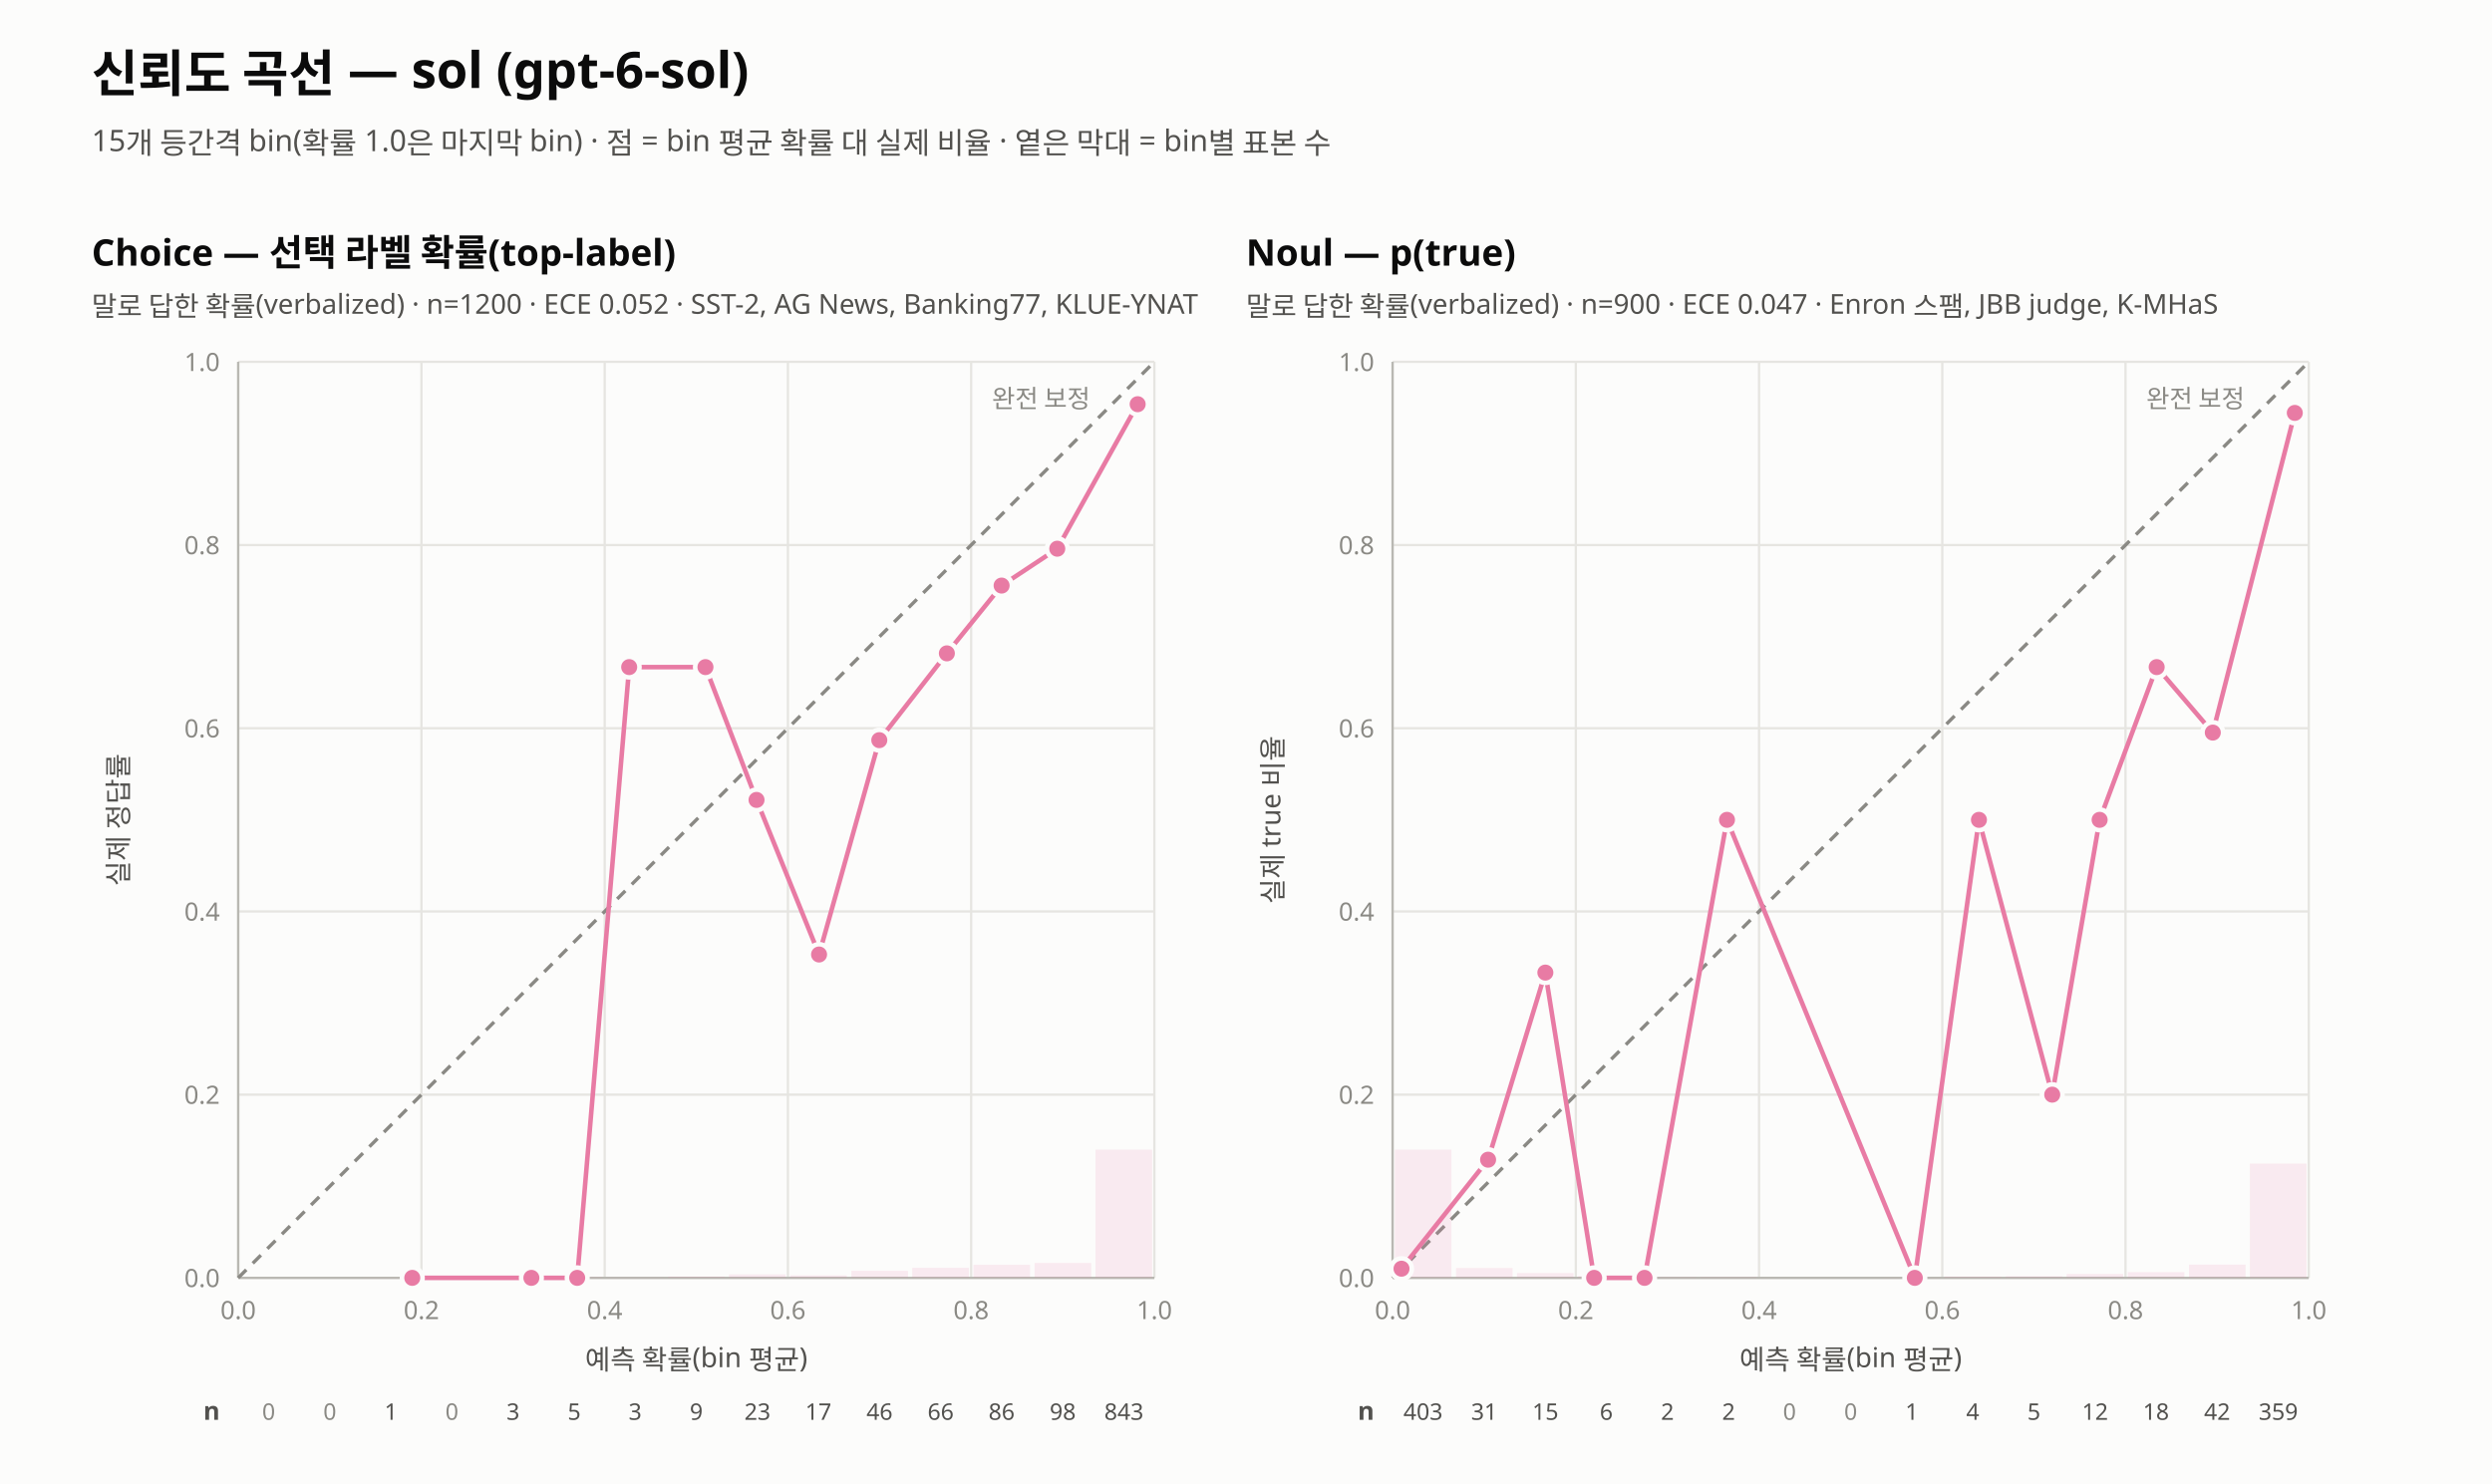
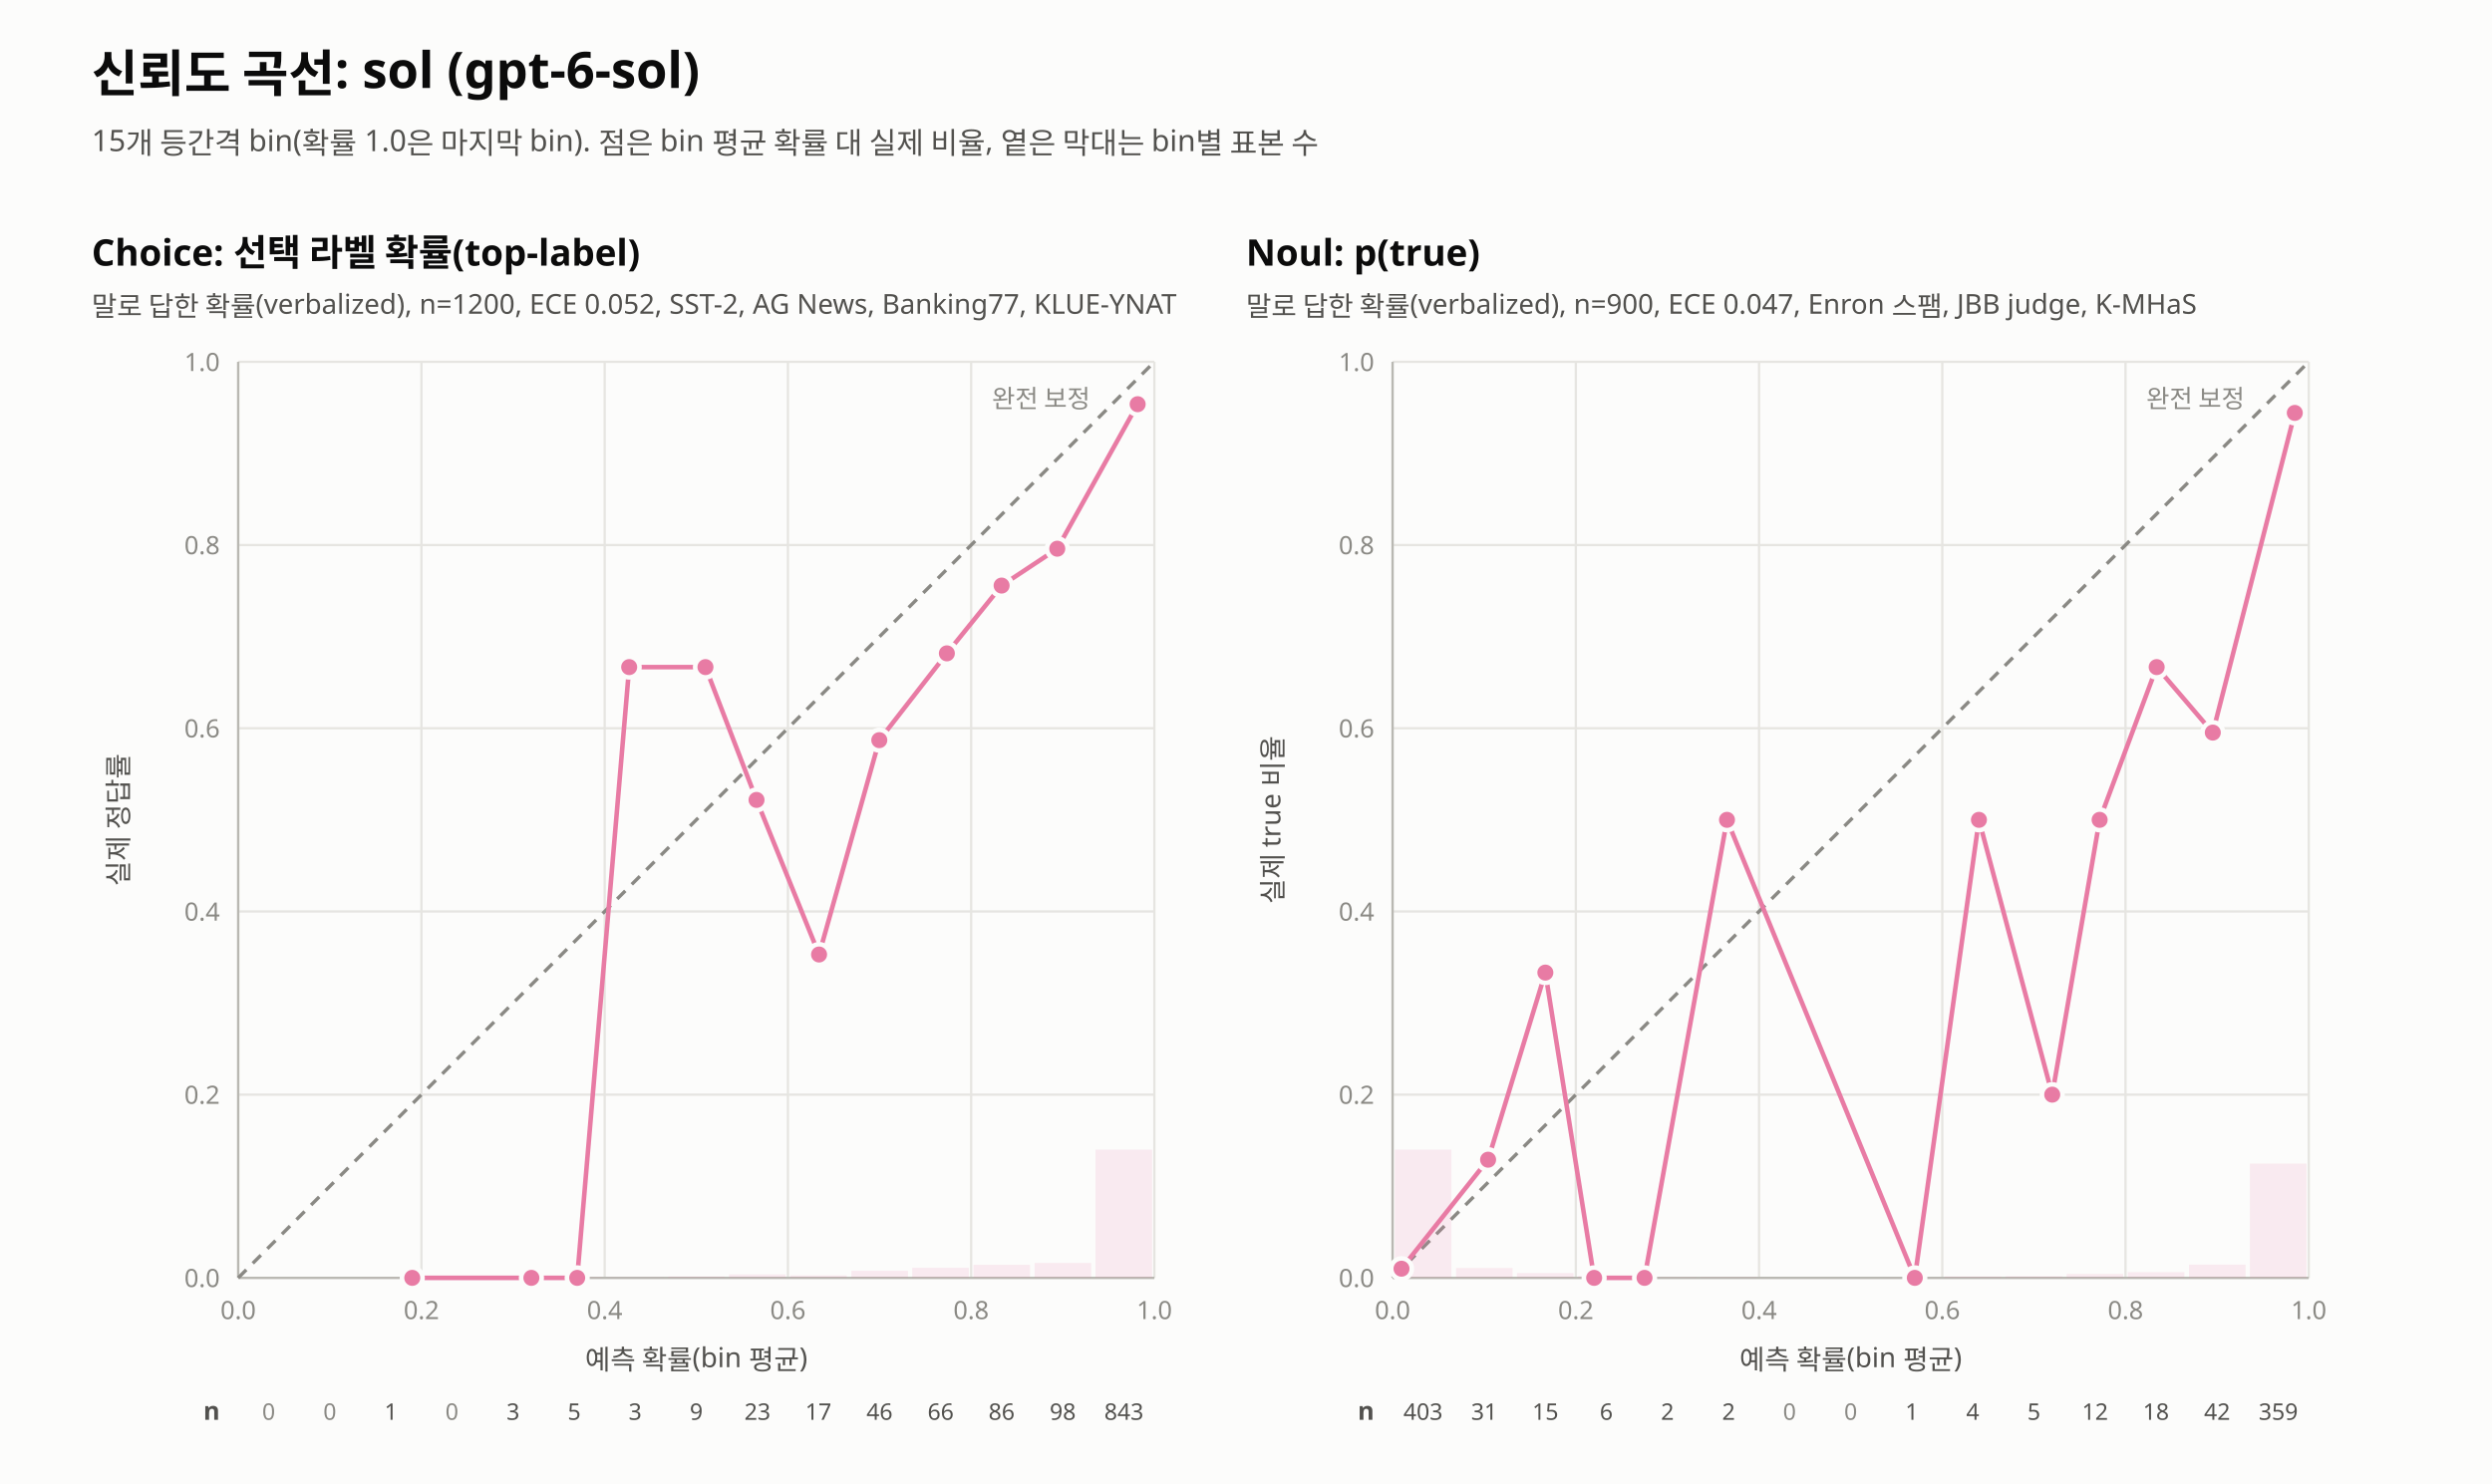
<svg xmlns="http://www.w3.org/2000/svg" width="1088" height="648" viewBox="0 0 1088 648">
  <rect width="1088" height="648" fill="#fcfcfb" />
-   <text x="40" y="40" font-family="Pretendard" font-size="22" font-weight="700" fill="#0b0b0b" text-anchor="start">신뢰도 곡선 — sol (gpt-6-sol)</text>
-   <text x="40" y="66" font-family="Pretendard" font-size="13" font-weight="400" fill="#52514e" text-anchor="start">15개 등간격 bin(확률 1.0은 마지막 bin) · 점 = bin 평균 확률 대 실제 비율 · 옅은 막대 = bin별 표본 수</text>
-   <text x="40" y="116" font-family="Pretendard" font-size="16" font-weight="700" fill="#0b0b0b" text-anchor="start">Choice — 선택 라벨 확률(top-label)</text>
-   <text x="40" y="138" font-family="Pretendard" font-size="12" font-weight="400" fill="#52514e" text-anchor="start">말로 답한 확률(verbalized) · n=1200 · ECE 0.052 · SST-2, AG News, Banking77, KLUE-YNAT</text>
+   <text x="40" y="40" font-family="Pretendard" font-size="22" font-weight="700" fill="#0b0b0b" text-anchor="start">신뢰도 곡선: sol (gpt-6-sol)</text>
+   <text x="40" y="66" font-family="Pretendard" font-size="13" font-weight="400" fill="#52514e" text-anchor="start">15개 등간격 bin(확률 1.0은 마지막 bin). 점은 bin 평균 확률 대 실제 비율, 옅은 막대는 bin별 표본 수</text>
+   <text x="40" y="116" font-family="Pretendard" font-size="16" font-weight="700" fill="#0b0b0b" text-anchor="start">Choice: 선택 라벨 확률(top-label)</text>
+   <text x="40" y="138" font-family="Pretendard" font-size="12" font-weight="400" fill="#52514e" text-anchor="start">말로 답한 확률(verbalized), n=1200, ECE 0.052, SST-2, AG News, Banking77, KLUE-YNAT</text>
  <line x1="104" y1="558" x2="504" y2="558" stroke="#e6e5e1" stroke-width="1" />
  <line x1="104" y1="158" x2="104" y2="558" stroke="#e6e5e1" stroke-width="1" />
  <text x="96" y="562" font-family="Pretendard" font-size="11" font-weight="400" fill="#8a8984" text-anchor="end">0.0</text>
  <text x="104" y="576" font-family="Pretendard" font-size="11" font-weight="400" fill="#8a8984" text-anchor="middle">0.0</text>
  <line x1="104" y1="478" x2="504" y2="478" stroke="#e6e5e1" stroke-width="1" />
  <line x1="184" y1="158" x2="184" y2="558" stroke="#e6e5e1" stroke-width="1" />
  <text x="96" y="482" font-family="Pretendard" font-size="11" font-weight="400" fill="#8a8984" text-anchor="end">0.2</text>
  <text x="184" y="576" font-family="Pretendard" font-size="11" font-weight="400" fill="#8a8984" text-anchor="middle">0.2</text>
  <line x1="104" y1="398" x2="504" y2="398" stroke="#e6e5e1" stroke-width="1" />
  <line x1="264" y1="158" x2="264" y2="558" stroke="#e6e5e1" stroke-width="1" />
  <text x="96" y="402" font-family="Pretendard" font-size="11" font-weight="400" fill="#8a8984" text-anchor="end">0.4</text>
  <text x="264" y="576" font-family="Pretendard" font-size="11" font-weight="400" fill="#8a8984" text-anchor="middle">0.4</text>
  <line x1="104" y1="318" x2="504" y2="318" stroke="#e6e5e1" stroke-width="1" />
  <line x1="344" y1="158" x2="344" y2="558" stroke="#e6e5e1" stroke-width="1" />
  <text x="96" y="322" font-family="Pretendard" font-size="11" font-weight="400" fill="#8a8984" text-anchor="end">0.6</text>
  <text x="344" y="576" font-family="Pretendard" font-size="11" font-weight="400" fill="#8a8984" text-anchor="middle">0.6</text>
  <line x1="104" y1="238" x2="504" y2="238" stroke="#e6e5e1" stroke-width="1" />
  <line x1="424" y1="158" x2="424" y2="558" stroke="#e6e5e1" stroke-width="1" />
  <text x="96" y="242" font-family="Pretendard" font-size="11" font-weight="400" fill="#8a8984" text-anchor="end">0.8</text>
  <text x="424" y="576" font-family="Pretendard" font-size="11" font-weight="400" fill="#8a8984" text-anchor="middle">0.8</text>
  <line x1="104" y1="158" x2="504" y2="158" stroke="#e6e5e1" stroke-width="1" />
  <line x1="504" y1="158" x2="504" y2="558" stroke="#e6e5e1" stroke-width="1" />
  <text x="96" y="162" font-family="Pretendard" font-size="11" font-weight="400" fill="#8a8984" text-anchor="end">1.0</text>
  <text x="504" y="576" font-family="Pretendard" font-size="11" font-weight="400" fill="#8a8984" text-anchor="middle">1.0</text>
  <line x1="104" y1="558" x2="504" y2="558" stroke="#b9b8b2" stroke-width="1" />
  <line x1="104" y1="158" x2="104" y2="558" stroke="#b9b8b2" stroke-width="1" />
  <line x1="104" y1="558" x2="504" y2="158" stroke="#8a8984" stroke-width="1.5" stroke-dasharray="5 4" />
  <text x="476" y="178" font-family="Pretendard" font-size="11" font-weight="400" fill="#8a8984" text-anchor="end">완전 보정</text>
  <text x="304" y="598" font-family="Pretendard" font-size="12" font-weight="400" fill="#52514e" text-anchor="middle">예측 확률(bin 평균)</text>
  <text x="56" y="358" font-family="Pretendard" font-size="12" font-weight="400" fill="#52514e" text-anchor="middle" transform="rotate(-90 56 358)">실제 정답률</text>
  <text x="96" y="620" font-family="Pretendard" font-size="11" font-weight="600" fill="#52514e" text-anchor="end">n</text>
  <text x="117.3" y="620" font-family="Pretendard" font-size="10" font-weight="400" fill="#8a8984" text-anchor="middle">0</text>
  <text x="144" y="620" font-family="Pretendard" font-size="10" font-weight="400" fill="#8a8984" text-anchor="middle">0</text>
  <text x="170.7" y="620" font-family="Pretendard" font-size="10" font-weight="400" fill="#52514e" text-anchor="middle">1</text>
  <rect x="158.3" y="557.9" width="24.7" height="0.1" fill="#e87ba4" fill-opacity="0.14" />
  <text x="197.3" y="620" font-family="Pretendard" font-size="10" font-weight="400" fill="#8a8984" text-anchor="middle">0</text>
  <text x="224" y="620" font-family="Pretendard" font-size="10" font-weight="400" fill="#52514e" text-anchor="middle">3</text>
  <rect x="211.7" y="557.8" width="24.7" height="0.2" fill="#e87ba4" fill-opacity="0.14" />
  <text x="250.7" y="620" font-family="Pretendard" font-size="10" font-weight="400" fill="#52514e" text-anchor="middle">5</text>
  <rect x="238.3" y="557.7" width="24.7" height="0.3" fill="#e87ba4" fill-opacity="0.14" />
  <text x="277.3" y="620" font-family="Pretendard" font-size="10" font-weight="400" fill="#52514e" text-anchor="middle">3</text>
  <rect x="265" y="557.8" width="24.7" height="0.2" fill="#e87ba4" fill-opacity="0.14" />
  <text x="304" y="620" font-family="Pretendard" font-size="10" font-weight="400" fill="#52514e" text-anchor="middle">9</text>
  <rect x="291.7" y="557.4" width="24.7" height="0.6" fill="#e87ba4" fill-opacity="0.14" />
  <text x="330.7" y="620" font-family="Pretendard" font-size="10" font-weight="400" fill="#52514e" text-anchor="middle">23</text>
  <rect x="318.3" y="556.5" width="24.7" height="1.5" fill="#e87ba4" fill-opacity="0.14" />
  <text x="357.3" y="620" font-family="Pretendard" font-size="10" font-weight="400" fill="#52514e" text-anchor="middle">17</text>
  <rect x="345" y="556.9" width="24.7" height="1.1" fill="#e87ba4" fill-opacity="0.14" />
  <text x="384" y="620" font-family="Pretendard" font-size="10" font-weight="400" fill="#52514e" text-anchor="middle">46</text>
  <rect x="371.7" y="554.9" width="24.7" height="3.1" fill="#e87ba4" fill-opacity="0.14" />
  <text x="410.7" y="620" font-family="Pretendard" font-size="10" font-weight="400" fill="#52514e" text-anchor="middle">66</text>
  <rect x="398.3" y="553.6" width="24.7" height="4.4" fill="#e87ba4" fill-opacity="0.14" />
  <text x="437.3" y="620" font-family="Pretendard" font-size="10" font-weight="400" fill="#52514e" text-anchor="middle">86</text>
  <rect x="425" y="552.3" width="24.7" height="5.7" fill="#e87ba4" fill-opacity="0.14" />
  <text x="464" y="620" font-family="Pretendard" font-size="10" font-weight="400" fill="#52514e" text-anchor="middle">98</text>
  <rect x="451.7" y="551.5" width="24.7" height="6.5" fill="#e87ba4" fill-opacity="0.14" />
  <text x="490.7" y="620" font-family="Pretendard" font-size="10" font-weight="400" fill="#52514e" text-anchor="middle">843</text>
  <rect x="478.3" y="502" width="24.7" height="56" fill="#e87ba4" fill-opacity="0.14" />
  <polyline points="180,558 232,558 252,558 274.7,291.3 308,291.3 330.3,349.3 357.6,416.8 383.9,323.2 413.4,285.3 437.3,255.7 461.6,239.6 496.7,176.5" fill="none" stroke="#e87ba4" stroke-width="2" />
  <circle cx="180" cy="558" r="4.5" fill="#e87ba4" stroke="#fcfcfb" stroke-width="2" />
  <circle cx="232" cy="558" r="4.5" fill="#e87ba4" stroke="#fcfcfb" stroke-width="2" />
  <circle cx="252" cy="558" r="4.5" fill="#e87ba4" stroke="#fcfcfb" stroke-width="2" />
  <circle cx="274.7" cy="291.3" r="4.5" fill="#e87ba4" stroke="#fcfcfb" stroke-width="2" />
  <circle cx="308" cy="291.3" r="4.5" fill="#e87ba4" stroke="#fcfcfb" stroke-width="2" />
  <circle cx="330.3" cy="349.3" r="4.5" fill="#e87ba4" stroke="#fcfcfb" stroke-width="2" />
  <circle cx="357.6" cy="416.8" r="4.5" fill="#e87ba4" stroke="#fcfcfb" stroke-width="2" />
  <circle cx="383.9" cy="323.2" r="4.5" fill="#e87ba4" stroke="#fcfcfb" stroke-width="2" />
  <circle cx="413.4" cy="285.3" r="4.5" fill="#e87ba4" stroke="#fcfcfb" stroke-width="2" />
  <circle cx="437.3" cy="255.7" r="4.5" fill="#e87ba4" stroke="#fcfcfb" stroke-width="2" />
  <circle cx="461.6" cy="239.6" r="4.5" fill="#e87ba4" stroke="#fcfcfb" stroke-width="2" />
  <circle cx="496.7" cy="176.5" r="4.5" fill="#e87ba4" stroke="#fcfcfb" stroke-width="2" />
-   <text x="544" y="116" font-family="Pretendard" font-size="16" font-weight="700" fill="#0b0b0b" text-anchor="start">Noul — p(true)</text>
-   <text x="544" y="138" font-family="Pretendard" font-size="12" font-weight="400" fill="#52514e" text-anchor="start">말로 답한 확률(verbalized) · n=900 · ECE 0.047 · Enron 스팸, JBB judge, K-MHaS</text>
+   <text x="544" y="116" font-family="Pretendard" font-size="16" font-weight="700" fill="#0b0b0b" text-anchor="start">Noul: p(true)</text>
+   <text x="544" y="138" font-family="Pretendard" font-size="12" font-weight="400" fill="#52514e" text-anchor="start">말로 답한 확률(verbalized), n=900, ECE 0.047, Enron 스팸, JBB judge, K-MHaS</text>
  <line x1="608" y1="558" x2="1008" y2="558" stroke="#e6e5e1" stroke-width="1" />
  <line x1="608" y1="158" x2="608" y2="558" stroke="#e6e5e1" stroke-width="1" />
  <text x="600" y="562" font-family="Pretendard" font-size="11" font-weight="400" fill="#8a8984" text-anchor="end">0.0</text>
  <text x="608" y="576" font-family="Pretendard" font-size="11" font-weight="400" fill="#8a8984" text-anchor="middle">0.0</text>
  <line x1="608" y1="478" x2="1008" y2="478" stroke="#e6e5e1" stroke-width="1" />
  <line x1="688" y1="158" x2="688" y2="558" stroke="#e6e5e1" stroke-width="1" />
  <text x="600" y="482" font-family="Pretendard" font-size="11" font-weight="400" fill="#8a8984" text-anchor="end">0.2</text>
  <text x="688" y="576" font-family="Pretendard" font-size="11" font-weight="400" fill="#8a8984" text-anchor="middle">0.2</text>
  <line x1="608" y1="398" x2="1008" y2="398" stroke="#e6e5e1" stroke-width="1" />
  <line x1="768" y1="158" x2="768" y2="558" stroke="#e6e5e1" stroke-width="1" />
  <text x="600" y="402" font-family="Pretendard" font-size="11" font-weight="400" fill="#8a8984" text-anchor="end">0.4</text>
  <text x="768" y="576" font-family="Pretendard" font-size="11" font-weight="400" fill="#8a8984" text-anchor="middle">0.4</text>
  <line x1="608" y1="318" x2="1008" y2="318" stroke="#e6e5e1" stroke-width="1" />
  <line x1="848" y1="158" x2="848" y2="558" stroke="#e6e5e1" stroke-width="1" />
  <text x="600" y="322" font-family="Pretendard" font-size="11" font-weight="400" fill="#8a8984" text-anchor="end">0.6</text>
  <text x="848" y="576" font-family="Pretendard" font-size="11" font-weight="400" fill="#8a8984" text-anchor="middle">0.6</text>
  <line x1="608" y1="238" x2="1008" y2="238" stroke="#e6e5e1" stroke-width="1" />
  <line x1="928" y1="158" x2="928" y2="558" stroke="#e6e5e1" stroke-width="1" />
  <text x="600" y="242" font-family="Pretendard" font-size="11" font-weight="400" fill="#8a8984" text-anchor="end">0.8</text>
  <text x="928" y="576" font-family="Pretendard" font-size="11" font-weight="400" fill="#8a8984" text-anchor="middle">0.8</text>
  <line x1="608" y1="158" x2="1008" y2="158" stroke="#e6e5e1" stroke-width="1" />
  <line x1="1008" y1="158" x2="1008" y2="558" stroke="#e6e5e1" stroke-width="1" />
  <text x="600" y="162" font-family="Pretendard" font-size="11" font-weight="400" fill="#8a8984" text-anchor="end">1.0</text>
  <text x="1008" y="576" font-family="Pretendard" font-size="11" font-weight="400" fill="#8a8984" text-anchor="middle">1.0</text>
  <line x1="608" y1="558" x2="1008" y2="558" stroke="#b9b8b2" stroke-width="1" />
  <line x1="608" y1="158" x2="608" y2="558" stroke="#b9b8b2" stroke-width="1" />
  <line x1="608" y1="558" x2="1008" y2="158" stroke="#8a8984" stroke-width="1.5" stroke-dasharray="5 4" />
  <text x="980" y="178" font-family="Pretendard" font-size="11" font-weight="400" fill="#8a8984" text-anchor="end">완전 보정</text>
  <text x="808" y="598" font-family="Pretendard" font-size="12" font-weight="400" fill="#52514e" text-anchor="middle">예측 확률(bin 평균)</text>
  <text x="560" y="358" font-family="Pretendard" font-size="12" font-weight="400" fill="#52514e" text-anchor="middle" transform="rotate(-90 560 358)">실제 true 비율</text>
  <text x="600" y="620" font-family="Pretendard" font-size="11" font-weight="600" fill="#52514e" text-anchor="end">n</text>
  <text x="621.3" y="620" font-family="Pretendard" font-size="10" font-weight="400" fill="#52514e" text-anchor="middle">403</text>
  <rect x="609" y="502" width="24.7" height="56" fill="#e87ba4" fill-opacity="0.14" />
  <text x="648" y="620" font-family="Pretendard" font-size="10" font-weight="400" fill="#52514e" text-anchor="middle">31</text>
  <rect x="635.7" y="553.7" width="24.7" height="4.3" fill="#e87ba4" fill-opacity="0.14" />
  <text x="674.7" y="620" font-family="Pretendard" font-size="10" font-weight="400" fill="#52514e" text-anchor="middle">15</text>
  <rect x="662.3" y="555.9" width="24.7" height="2.1" fill="#e87ba4" fill-opacity="0.14" />
  <text x="701.3" y="620" font-family="Pretendard" font-size="10" font-weight="400" fill="#52514e" text-anchor="middle">6</text>
  <rect x="689" y="557.2" width="24.7" height="0.8" fill="#e87ba4" fill-opacity="0.14" />
  <text x="728" y="620" font-family="Pretendard" font-size="10" font-weight="400" fill="#52514e" text-anchor="middle">2</text>
  <rect x="715.7" y="557.7" width="24.7" height="0.3" fill="#e87ba4" fill-opacity="0.14" />
  <text x="754.7" y="620" font-family="Pretendard" font-size="10" font-weight="400" fill="#52514e" text-anchor="middle">2</text>
  <rect x="742.3" y="557.7" width="24.7" height="0.3" fill="#e87ba4" fill-opacity="0.14" />
  <text x="781.3" y="620" font-family="Pretendard" font-size="10" font-weight="400" fill="#8a8984" text-anchor="middle">0</text>
  <text x="808" y="620" font-family="Pretendard" font-size="10" font-weight="400" fill="#8a8984" text-anchor="middle">0</text>
  <text x="834.7" y="620" font-family="Pretendard" font-size="10" font-weight="400" fill="#52514e" text-anchor="middle">1</text>
  <rect x="822.3" y="557.9" width="24.7" height="0.1" fill="#e87ba4" fill-opacity="0.14" />
  <text x="861.3" y="620" font-family="Pretendard" font-size="10" font-weight="400" fill="#52514e" text-anchor="middle">4</text>
  <rect x="849" y="557.4" width="24.7" height="0.6" fill="#e87ba4" fill-opacity="0.14" />
  <text x="888" y="620" font-family="Pretendard" font-size="10" font-weight="400" fill="#52514e" text-anchor="middle">5</text>
  <rect x="875.7" y="557.3" width="24.7" height="0.7" fill="#e87ba4" fill-opacity="0.14" />
  <text x="914.7" y="620" font-family="Pretendard" font-size="10" font-weight="400" fill="#52514e" text-anchor="middle">12</text>
  <rect x="902.3" y="556.3" width="24.7" height="1.7" fill="#e87ba4" fill-opacity="0.14" />
  <text x="941.3" y="620" font-family="Pretendard" font-size="10" font-weight="400" fill="#52514e" text-anchor="middle">18</text>
  <rect x="929" y="555.5" width="24.7" height="2.5" fill="#e87ba4" fill-opacity="0.14" />
  <text x="968" y="620" font-family="Pretendard" font-size="10" font-weight="400" fill="#52514e" text-anchor="middle">42</text>
  <rect x="955.7" y="552.2" width="24.7" height="5.8" fill="#e87ba4" fill-opacity="0.14" />
  <text x="994.7" y="620" font-family="Pretendard" font-size="10" font-weight="400" fill="#52514e" text-anchor="middle">359</text>
  <rect x="982.3" y="508.1" width="24.7" height="49.9" fill="#e87ba4" fill-opacity="0.14" />
  <polyline points="611.9,554 649.7,506.4 674.7,424.7 696,558 718,558 754,358 836,558 864,358 896,478 916.7,358 941.6,291.3 966.1,319.9 1001.9,180.3" fill="none" stroke="#e87ba4" stroke-width="2" />
  <circle cx="611.9" cy="554" r="4.5" fill="#e87ba4" stroke="#fcfcfb" stroke-width="2" />
  <circle cx="649.7" cy="506.4" r="4.5" fill="#e87ba4" stroke="#fcfcfb" stroke-width="2" />
  <circle cx="674.7" cy="424.7" r="4.5" fill="#e87ba4" stroke="#fcfcfb" stroke-width="2" />
  <circle cx="696" cy="558" r="4.5" fill="#e87ba4" stroke="#fcfcfb" stroke-width="2" />
  <circle cx="718" cy="558" r="4.5" fill="#e87ba4" stroke="#fcfcfb" stroke-width="2" />
  <circle cx="754" cy="358" r="4.5" fill="#e87ba4" stroke="#fcfcfb" stroke-width="2" />
  <circle cx="836" cy="558" r="4.5" fill="#e87ba4" stroke="#fcfcfb" stroke-width="2" />
  <circle cx="864" cy="358" r="4.5" fill="#e87ba4" stroke="#fcfcfb" stroke-width="2" />
  <circle cx="896" cy="478" r="4.5" fill="#e87ba4" stroke="#fcfcfb" stroke-width="2" />
  <circle cx="916.7" cy="358" r="4.5" fill="#e87ba4" stroke="#fcfcfb" stroke-width="2" />
  <circle cx="941.6" cy="291.3" r="4.5" fill="#e87ba4" stroke="#fcfcfb" stroke-width="2" />
  <circle cx="966.1" cy="319.9" r="4.5" fill="#e87ba4" stroke="#fcfcfb" stroke-width="2" />
  <circle cx="1001.9" cy="180.3" r="4.5" fill="#e87ba4" stroke="#fcfcfb" stroke-width="2" />
</svg>
